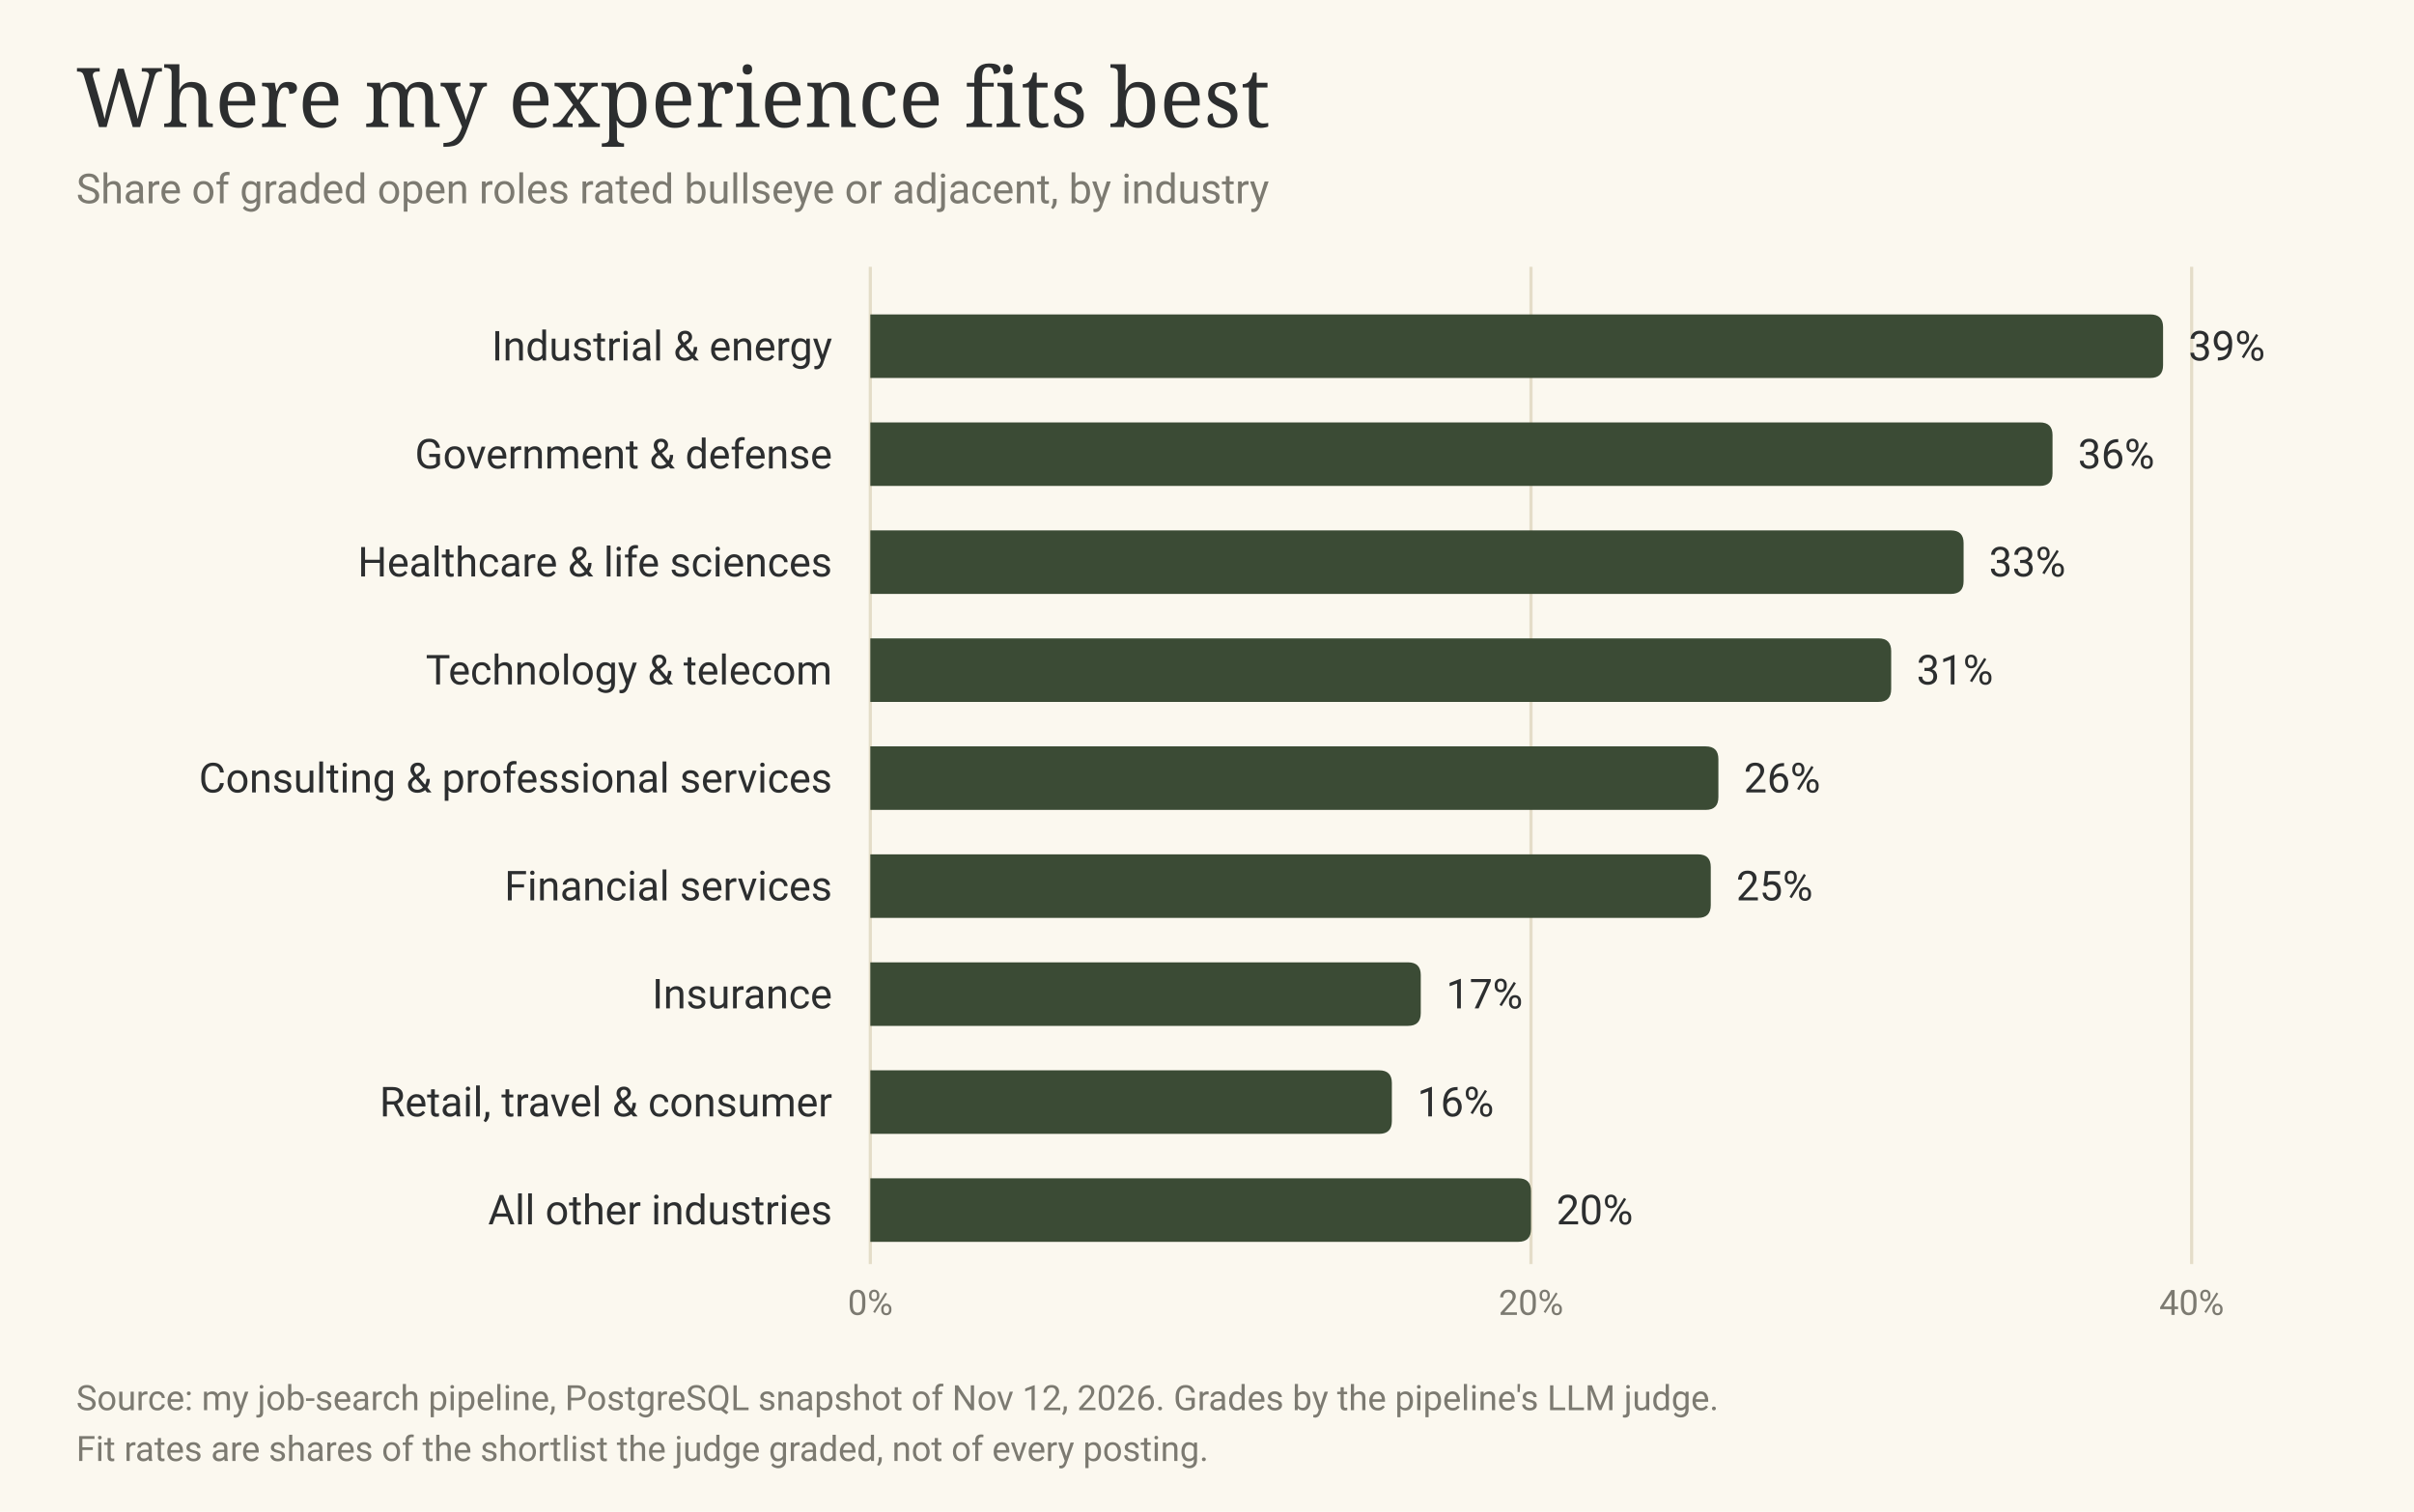
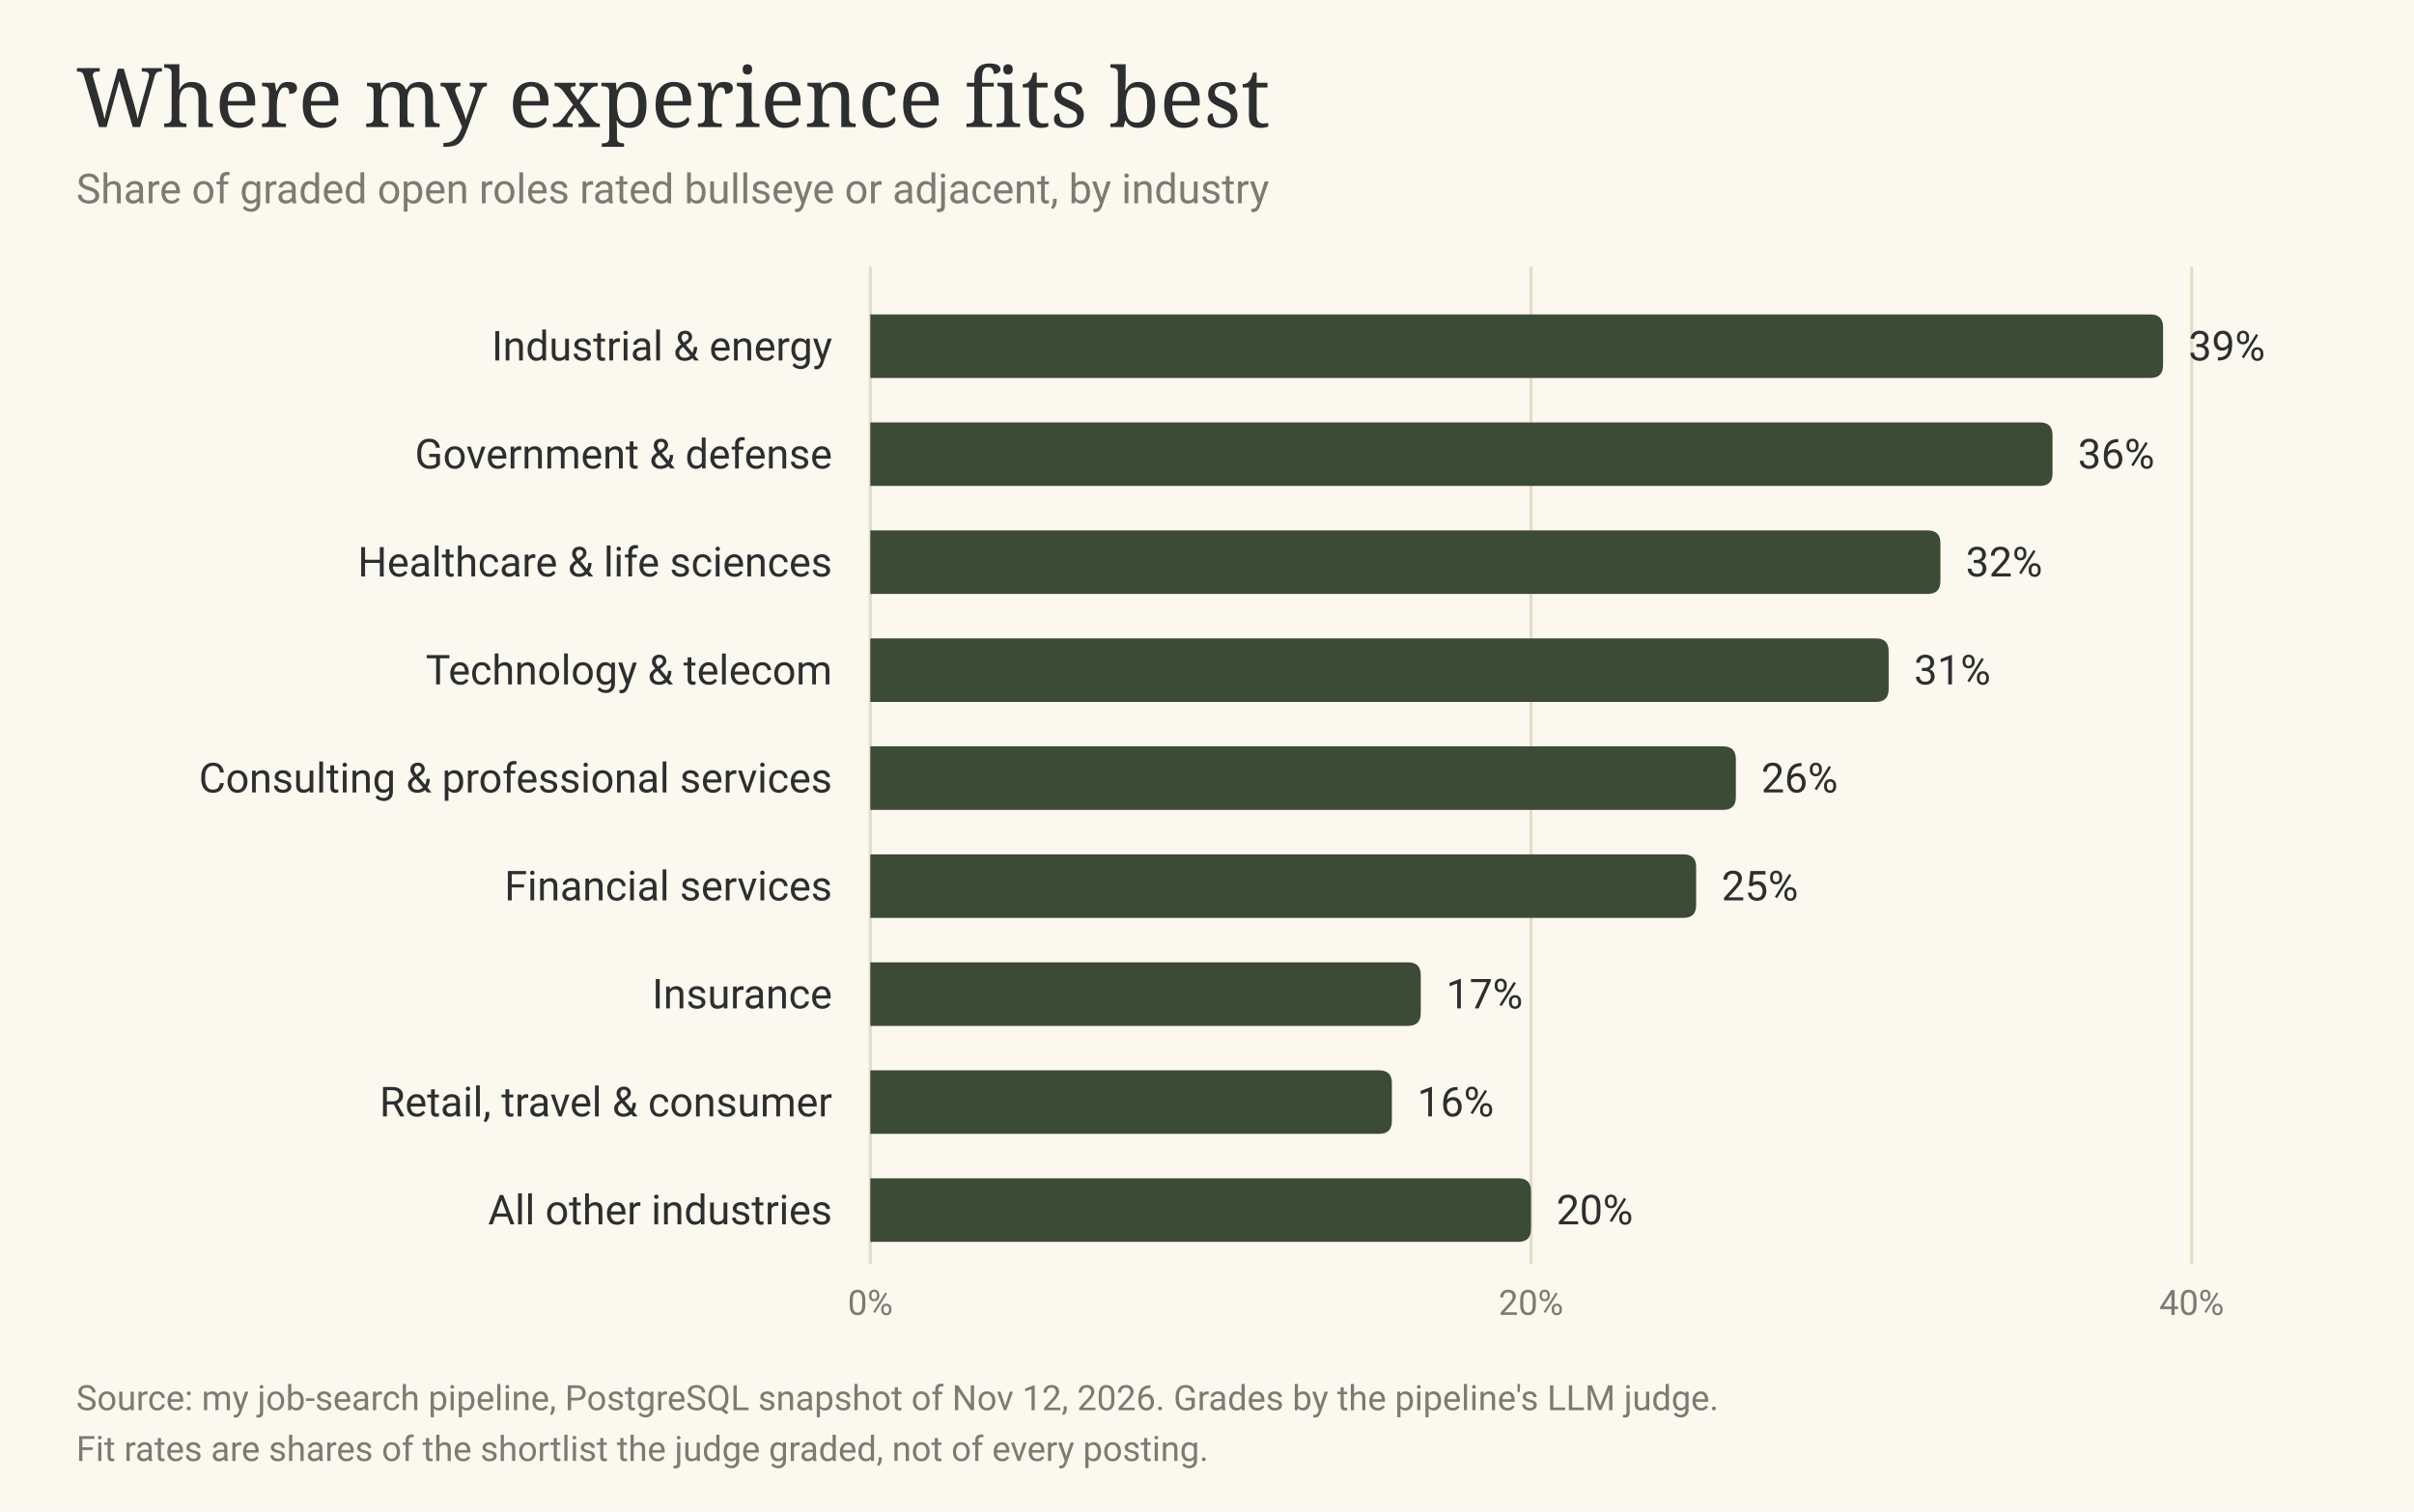
<svg xmlns="http://www.w3.org/2000/svg" viewBox="0 0 760 476" width="760" height="476" role="img" aria-labelledby="t d">
  <rect width="760" height="476" fill="#fbf8ef" />
  <text x="24" y="40" font-family="'Instrument Serif', 'Iowan Old Style', Georgia, serif" font-size="26" fill="#2c2e2f">Where my experience fits best</text>
  <text x="24" y="64" font-family="-apple-system, BlinkMacSystemFont, 'Segoe UI', Roboto, Inter, sans-serif" font-size="13" fill="#7c7a71">Share of graded open roles rated bullseye or adjacent, by industry</text>
  <line x1="274.0" y1="84" x2="274.0" y2="398" stroke="#e4ddc8" stroke-width="1" />
  <text x="274.0" y="414" text-anchor="middle" font-family="-apple-system, BlinkMacSystemFont, 'Segoe UI', Roboto, Inter, sans-serif" font-size="11" fill="#7c7a71">0%</text>
  <line x1="482.0" y1="84" x2="482.0" y2="398" stroke="#e4ddc8" stroke-width="1" />
  <text x="482.0" y="414" text-anchor="middle" font-family="-apple-system, BlinkMacSystemFont, 'Segoe UI', Roboto, Inter, sans-serif" font-size="11" fill="#7c7a71">20%</text>
  <line x1="690.0" y1="84" x2="690.0" y2="398" stroke="#e4ddc8" stroke-width="1" />
  <text x="690.0" y="414" text-anchor="middle" font-family="-apple-system, BlinkMacSystemFont, 'Segoe UI', Roboto, Inter, sans-serif" font-size="11" fill="#7c7a71">40%</text>
  <g>
    <text x="262" y="113.5" text-anchor="end" font-family="-apple-system, BlinkMacSystemFont, 'Segoe UI', Roboto, Inter, sans-serif" font-size="13" fill="#2c2e2f">Industrial &amp; energy</text>
    <path d="M274.0,99.0H677.0Q681.0,99.0 681.0,103.0V115.0Q681.0,119.0 677.0,119.0H274.0Z" fill="#3b4b35" />
    <text x="689.0" y="113.5" font-family="-apple-system, BlinkMacSystemFont, 'Segoe UI', Roboto, Inter, sans-serif" font-size="13" fill="#2c2e2f">39%</text>
  </g>
  <g>
    <text x="262" y="147.5" text-anchor="end" font-family="-apple-system, BlinkMacSystemFont, 'Segoe UI', Roboto, Inter, sans-serif" font-size="13" fill="#2c2e2f">Government &amp; defense</text>
    <path d="M274.0,133.0H642.2Q646.2,133.0 646.2,137.0V149.0Q646.2,153.0 642.2,153.0H274.0Z" fill="#3b4b35" />
    <text x="654.2" y="147.5" font-family="-apple-system, BlinkMacSystemFont, 'Segoe UI', Roboto, Inter, sans-serif" font-size="13" fill="#2c2e2f">36%</text>
  </g>
  <g>
    <text x="262" y="181.5" text-anchor="end" font-family="-apple-system, BlinkMacSystemFont, 'Segoe UI', Roboto, Inter, sans-serif" font-size="13" fill="#2c2e2f">Healthcare &amp; life sciences</text>
-     <path d="M274.0,167.0H614.2Q618.2,167.0 618.2,171.0V183.0Q618.2,187.0 614.2,187.0H274.0Z" fill="#3b4b35" />
-     <text x="626.2" y="181.5" font-family="-apple-system, BlinkMacSystemFont, 'Segoe UI', Roboto, Inter, sans-serif" font-size="13" fill="#2c2e2f">33%</text>
+     <path d="M274.0,167.0H606.9Q610.9,167.0 610.9,171.0V183.0Q610.9,187.0 606.9,187.0H274.0Z" fill="#3b4b35" />
+     <text x="618.9" y="181.5" font-family="-apple-system, BlinkMacSystemFont, 'Segoe UI', Roboto, Inter, sans-serif" font-size="13" fill="#2c2e2f">32%</text>
  </g>
  <g>
    <text x="262" y="215.5" text-anchor="end" font-family="-apple-system, BlinkMacSystemFont, 'Segoe UI', Roboto, Inter, sans-serif" font-size="13" fill="#2c2e2f">Technology &amp; telecom</text>
-     <path d="M274.0,201.0H591.4Q595.4,201.0 595.4,205.0V217.0Q595.4,221.0 591.4,221.0H274.0Z" fill="#3b4b35" />
-     <text x="603.4" y="215.5" font-family="-apple-system, BlinkMacSystemFont, 'Segoe UI', Roboto, Inter, sans-serif" font-size="13" fill="#2c2e2f">31%</text>
+     <path d="M274.0,201.0H590.6Q594.6,201.0 594.6,205.0V217.0Q594.6,221.0 590.6,221.0H274.0Z" fill="#3b4b35" />
+     <text x="602.6" y="215.5" font-family="-apple-system, BlinkMacSystemFont, 'Segoe UI', Roboto, Inter, sans-serif" font-size="13" fill="#2c2e2f">31%</text>
  </g>
  <g>
    <text x="262" y="249.5" text-anchor="end" font-family="-apple-system, BlinkMacSystemFont, 'Segoe UI', Roboto, Inter, sans-serif" font-size="13" fill="#2c2e2f">Consulting &amp; professional services</text>
-     <path d="M274.0,235.0H537.0Q541.0,235.0 541.0,239.0V251.0Q541.0,255.0 537.0,255.0H274.0Z" fill="#3b4b35" />
-     <text x="549.0" y="249.5" font-family="-apple-system, BlinkMacSystemFont, 'Segoe UI', Roboto, Inter, sans-serif" font-size="13" fill="#2c2e2f">26%</text>
+     <path d="M274.0,235.0H542.5Q546.5,235.0 546.5,239.0V251.0Q546.5,255.0 542.5,255.0H274.0Z" fill="#3b4b35" />
+     <text x="554.5" y="249.5" font-family="-apple-system, BlinkMacSystemFont, 'Segoe UI', Roboto, Inter, sans-serif" font-size="13" fill="#2c2e2f">26%</text>
  </g>
  <g>
    <text x="262" y="283.5" text-anchor="end" font-family="-apple-system, BlinkMacSystemFont, 'Segoe UI', Roboto, Inter, sans-serif" font-size="13" fill="#2c2e2f">Financial services</text>
-     <path d="M274.0,269.0H534.6Q538.6,269.0 538.6,273.0V285.0Q538.6,289.0 534.6,289.0H274.0Z" fill="#3b4b35" />
-     <text x="546.6" y="283.5" font-family="-apple-system, BlinkMacSystemFont, 'Segoe UI', Roboto, Inter, sans-serif" font-size="13" fill="#2c2e2f">25%</text>
+     <path d="M274.0,269.0H530.0Q534.0,269.0 534.0,273.0V285.0Q534.0,289.0 530.0,289.0H274.0Z" fill="#3b4b35" />
+     <text x="542.0" y="283.5" font-family="-apple-system, BlinkMacSystemFont, 'Segoe UI', Roboto, Inter, sans-serif" font-size="13" fill="#2c2e2f">25%</text>
  </g>
  <g>
    <text x="262" y="317.5" text-anchor="end" font-family="-apple-system, BlinkMacSystemFont, 'Segoe UI', Roboto, Inter, sans-serif" font-size="13" fill="#2c2e2f">Insurance</text>
    <path d="M274.0,303.0H443.3Q447.3,303.0 447.3,307.0V319.0Q447.3,323.0 443.3,323.0H274.0Z" fill="#3b4b35" />
    <text x="455.3" y="317.5" font-family="-apple-system, BlinkMacSystemFont, 'Segoe UI', Roboto, Inter, sans-serif" font-size="13" fill="#2c2e2f">17%</text>
  </g>
  <g>
    <text x="262" y="351.5" text-anchor="end" font-family="-apple-system, BlinkMacSystemFont, 'Segoe UI', Roboto, Inter, sans-serif" font-size="13" fill="#2c2e2f">Retail, travel &amp; consumer</text>
    <path d="M274.0,337.0H434.2Q438.2,337.0 438.2,341.0V353.0Q438.2,357.0 434.2,357.0H274.0Z" fill="#3b4b35" />
    <text x="446.2" y="351.5" font-family="-apple-system, BlinkMacSystemFont, 'Segoe UI', Roboto, Inter, sans-serif" font-size="13" fill="#2c2e2f">16%</text>
  </g>
  <g>
    <text x="262" y="385.5" text-anchor="end" font-family="-apple-system, BlinkMacSystemFont, 'Segoe UI', Roboto, Inter, sans-serif" font-size="13" fill="#2c2e2f">All other industries</text>
    <path d="M274.0,371.0H478.0Q482.0,371.0 482.0,375.0V387.0Q482.0,391.0 478.0,391.0H274.0Z" fill="#3b4b35" />
    <text x="490.0" y="385.5" font-family="-apple-system, BlinkMacSystemFont, 'Segoe UI', Roboto, Inter, sans-serif" font-size="13" fill="#2c2e2f">20%</text>
  </g>
  <text x="24" y="444" font-family="-apple-system, BlinkMacSystemFont, 'Segoe UI', Roboto, Inter, sans-serif" font-size="11" fill="#7c7a71">Source: my job-search pipeline, PostgreSQL snapshot of Nov 12, 2026. Grades by the pipeline's LLM judge.</text>
  <text x="24" y="460" font-family="-apple-system, BlinkMacSystemFont, 'Segoe UI', Roboto, Inter, sans-serif" font-size="11" fill="#7c7a71">Fit rates are shares of the shortlist the judge graded, not of every posting.</text>
</svg>
